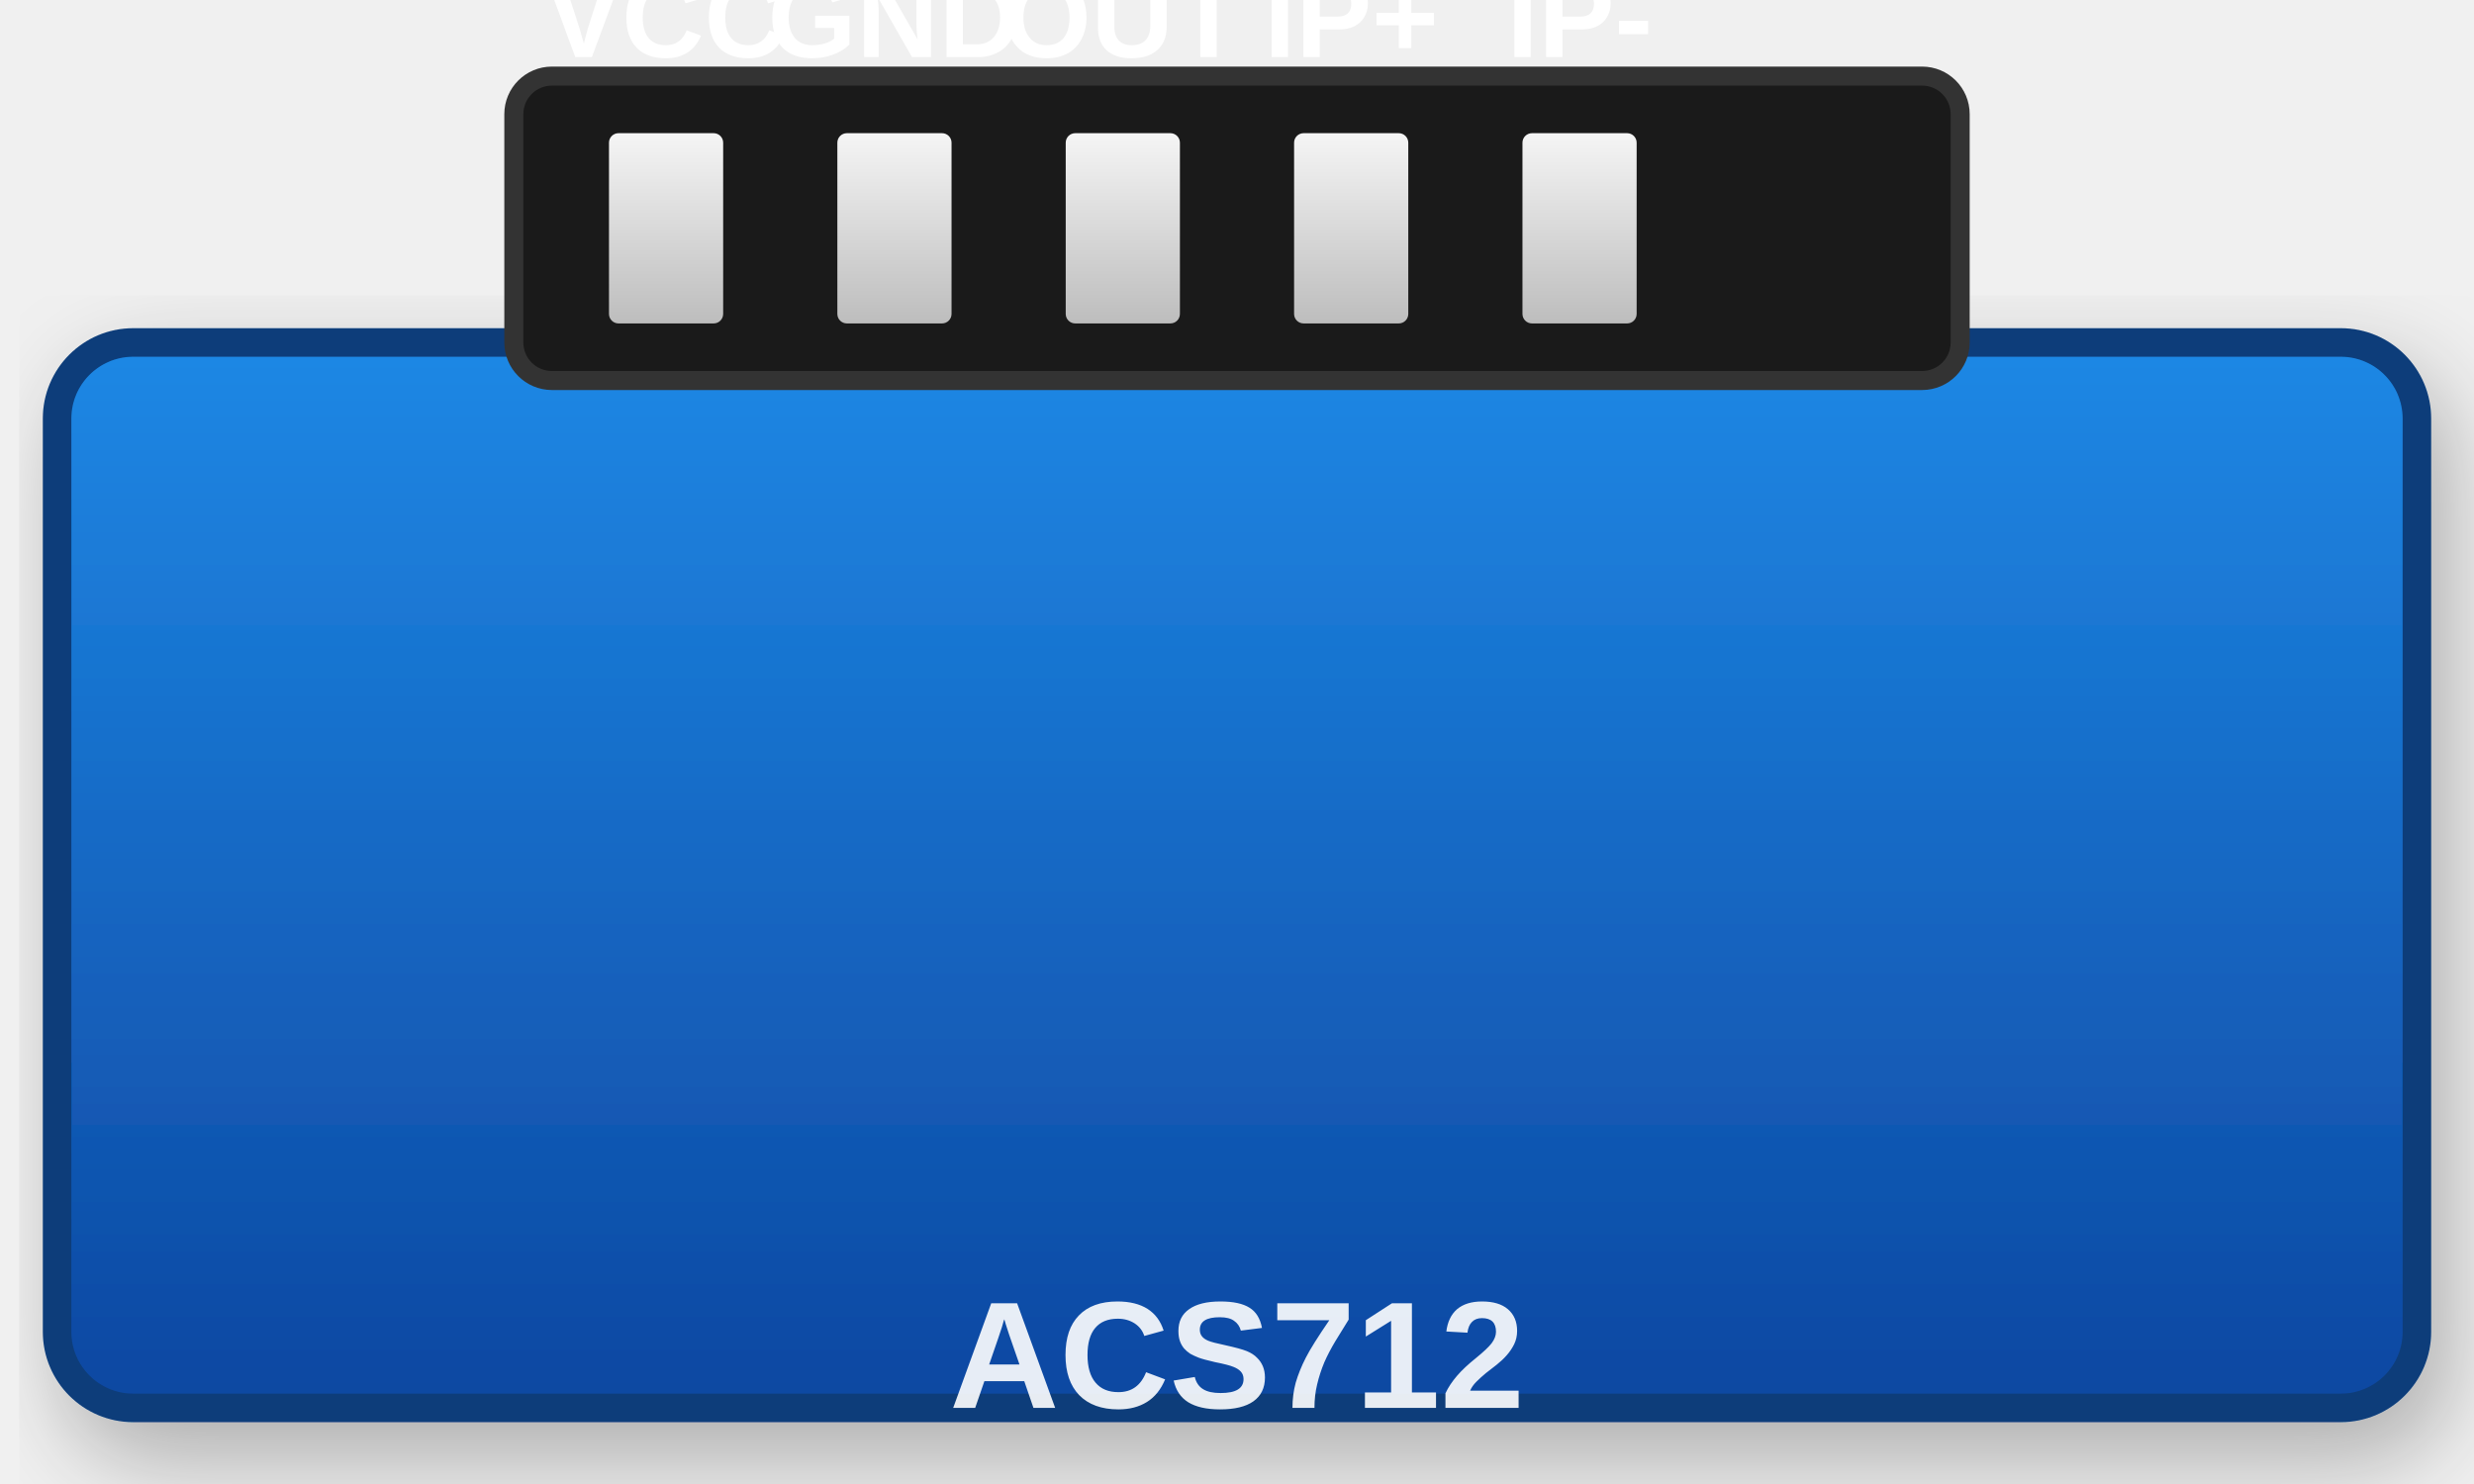
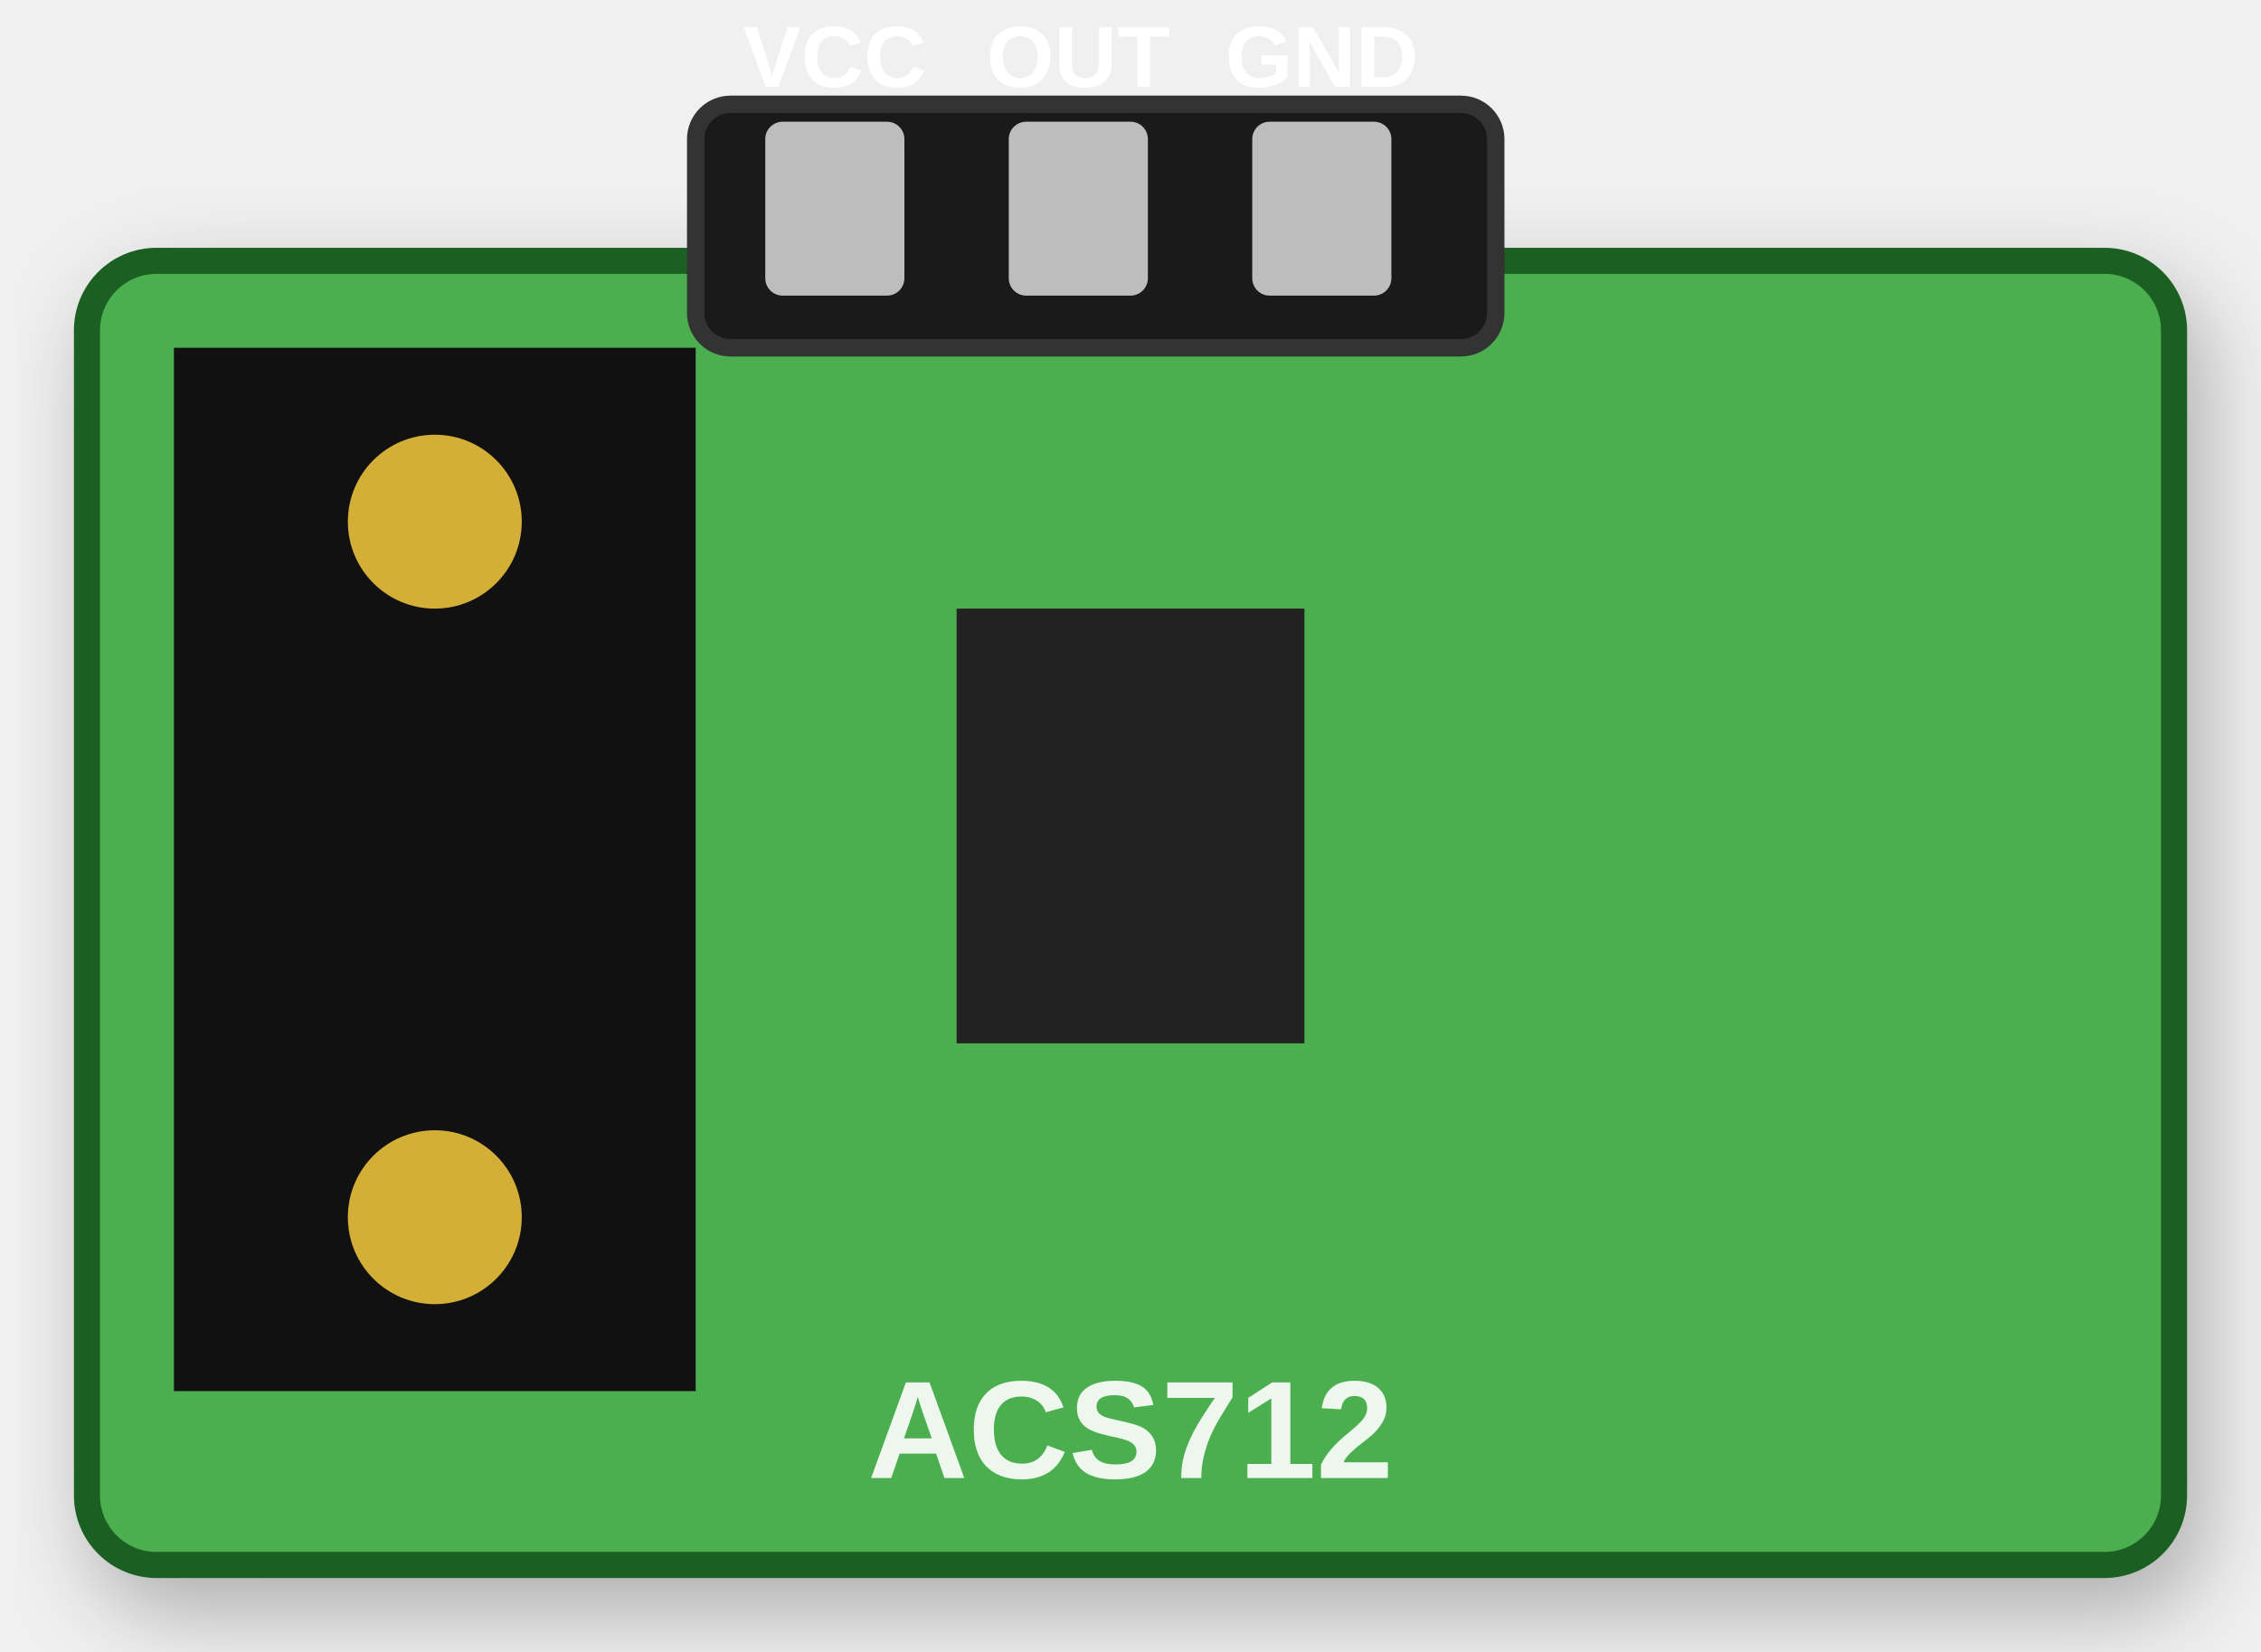
- <svg xmlns="http://www.w3.org/2000/svg" viewBox="0 0 130 78" width="130" height="78">
+ <svg xmlns="http://www.w3.org/2000/svg" viewBox="0 0 130 95" width="130" height="95">
  <defs>
-     <linearGradient id="pcb-acs" x1="0" y1="0" x2="0" y2="1">
-       <stop offset="0%" stop-color="#1E88E5" />
-       <stop offset="100%" stop-color="#0D47A1" />
-     </linearGradient>
-     <linearGradient id="pcbTeal-acs" x1="0" y1="0" x2="0" y2="1">
-       <stop offset="0%" stop-color="#00939d" />
-       <stop offset="100%" stop-color="#007982" />
-     </linearGradient>
-     <linearGradient id="metal-acs" x1="0" y1="0" x2="0" y2="1">
-       <stop offset="0%" stop-color="#eee" />
-       <stop offset="50%" stop-color="#fff" />
-       <stop offset="100%" stop-color="#999" />
-     </linearGradient>
-     <linearGradient id="pin-acs" x1="0" y1="0" x2="0" y2="1">
-       <stop offset="0%" stop-color="#f5f5f5" />
-       <stop offset="100%" stop-color="#bdbdbd" />
-     </linearGradient>
-     <filter id="sh-acs" x="-8%" y="-8%" width="116%" height="116%">
+     <filter id="sh-acs712" x="-8%" y="-8%" width="116%" height="116%">
      <feDropShadow dx="1" dy="2" stdDeviation="2.5" flood-opacity="0.28" />
    </filter>
-     <filter id="glow-acs">
-       <feGaussianBlur stdDeviation="1.5" result="b" />
-       <feMerge>
-         <feMergeNode in="b" />
-         <feMergeNode in="SourceGraphic" />
-       </feMerge>
-     </filter>
  </defs>
-   <rect x="3" y="18" width="124" height="56" rx="4" fill="url(#pcb-acs)" stroke="#0a3d7a" stroke-width="1.5" filter="url(#sh-acs)" />
-   <rect x="27" y="4" width="76" height="16" rx="2" fill="#1a1a1a" stroke="#333" />
-   <rect x="32" y="7" width="6" height="10" fill="url(#pin-acs)" rx="0.5" />
-   <text x="35" y="3" text-anchor="middle" fill="#fff" font-size="6" font-weight="bold" font-family="Arial,sans-serif">VCC</text>
-   <rect x="44" y="7" width="6" height="10" fill="url(#pin-acs)" rx="0.5" />
-   <text x="47" y="3" text-anchor="middle" fill="#fff" font-size="6" font-weight="bold" font-family="Arial,sans-serif">GND</text>
-   <rect x="56" y="7" width="6" height="10" fill="url(#pin-acs)" rx="0.5" />
-   <text x="59" y="3" text-anchor="middle" fill="#fff" font-size="6" font-weight="bold" font-family="Arial,sans-serif">OUT</text>
-   <rect x="68" y="7" width="6" height="10" fill="url(#pin-acs)" rx="0.5" />
-   <text x="71" y="3" text-anchor="middle" fill="#fff" font-size="6" font-weight="bold" font-family="Arial,sans-serif">IP+</text>
-   <rect x="80" y="7" width="6" height="10" fill="url(#pin-acs)" rx="0.5" />
-   <text x="83" y="3" text-anchor="middle" fill="#fff" font-size="6" font-weight="bold" font-family="Arial,sans-serif">IP-</text>
-   <text x="65" y="74" text-anchor="middle" fill="#fff" font-size="8" font-weight="bold" font-family="Arial,sans-serif" opacity="0.9">ACS712</text>
+   <rect x="5" y="15" width="120" height="75" rx="4" fill="#4caf50" stroke="#1b5e20" stroke-width="1.5" filter="url(#sh-acs712)" />
+   <rect x="40.0" y="6" width="46" height="14" rx="2" fill="#1a1a1a" stroke="#333" />
+   <rect x="44.0" y="7" width="8" height="10" fill="#bdbdbd" rx="1" />
+   <text x="48.0" y="5" text-anchor="middle" fill="#fff" font-size="5" font-weight="bold" font-family="Arial,sans-serif">VCC</text>
+   <rect x="58.0" y="7" width="8" height="10" fill="#bdbdbd" rx="1" />
+   <text x="62.0" y="5" text-anchor="middle" fill="#fff" font-size="5" font-weight="bold" font-family="Arial,sans-serif">OUT</text>
+   <rect x="72.0" y="7" width="8" height="10" fill="#bdbdbd" rx="1" />
+   <text x="76.0" y="5" text-anchor="middle" fill="#fff" font-size="5" font-weight="bold" font-family="Arial,sans-serif">GND</text>
+   <rect x="10" y="20" width="30" height="60" fill="#111" />
+   <circle cx="25" cy="30" r="5" fill="#d4af37" />
+   <circle cx="25" cy="70" r="5" fill="#d4af37" />
+   <rect x="55" y="35" width="20" height="25" fill="#222" />
+   <text x="65" y="85" text-anchor="middle" fill="#fff" font-size="8" font-weight="bold" font-family="Arial,sans-serif" opacity="0.9">ACS712</text>
</svg>
